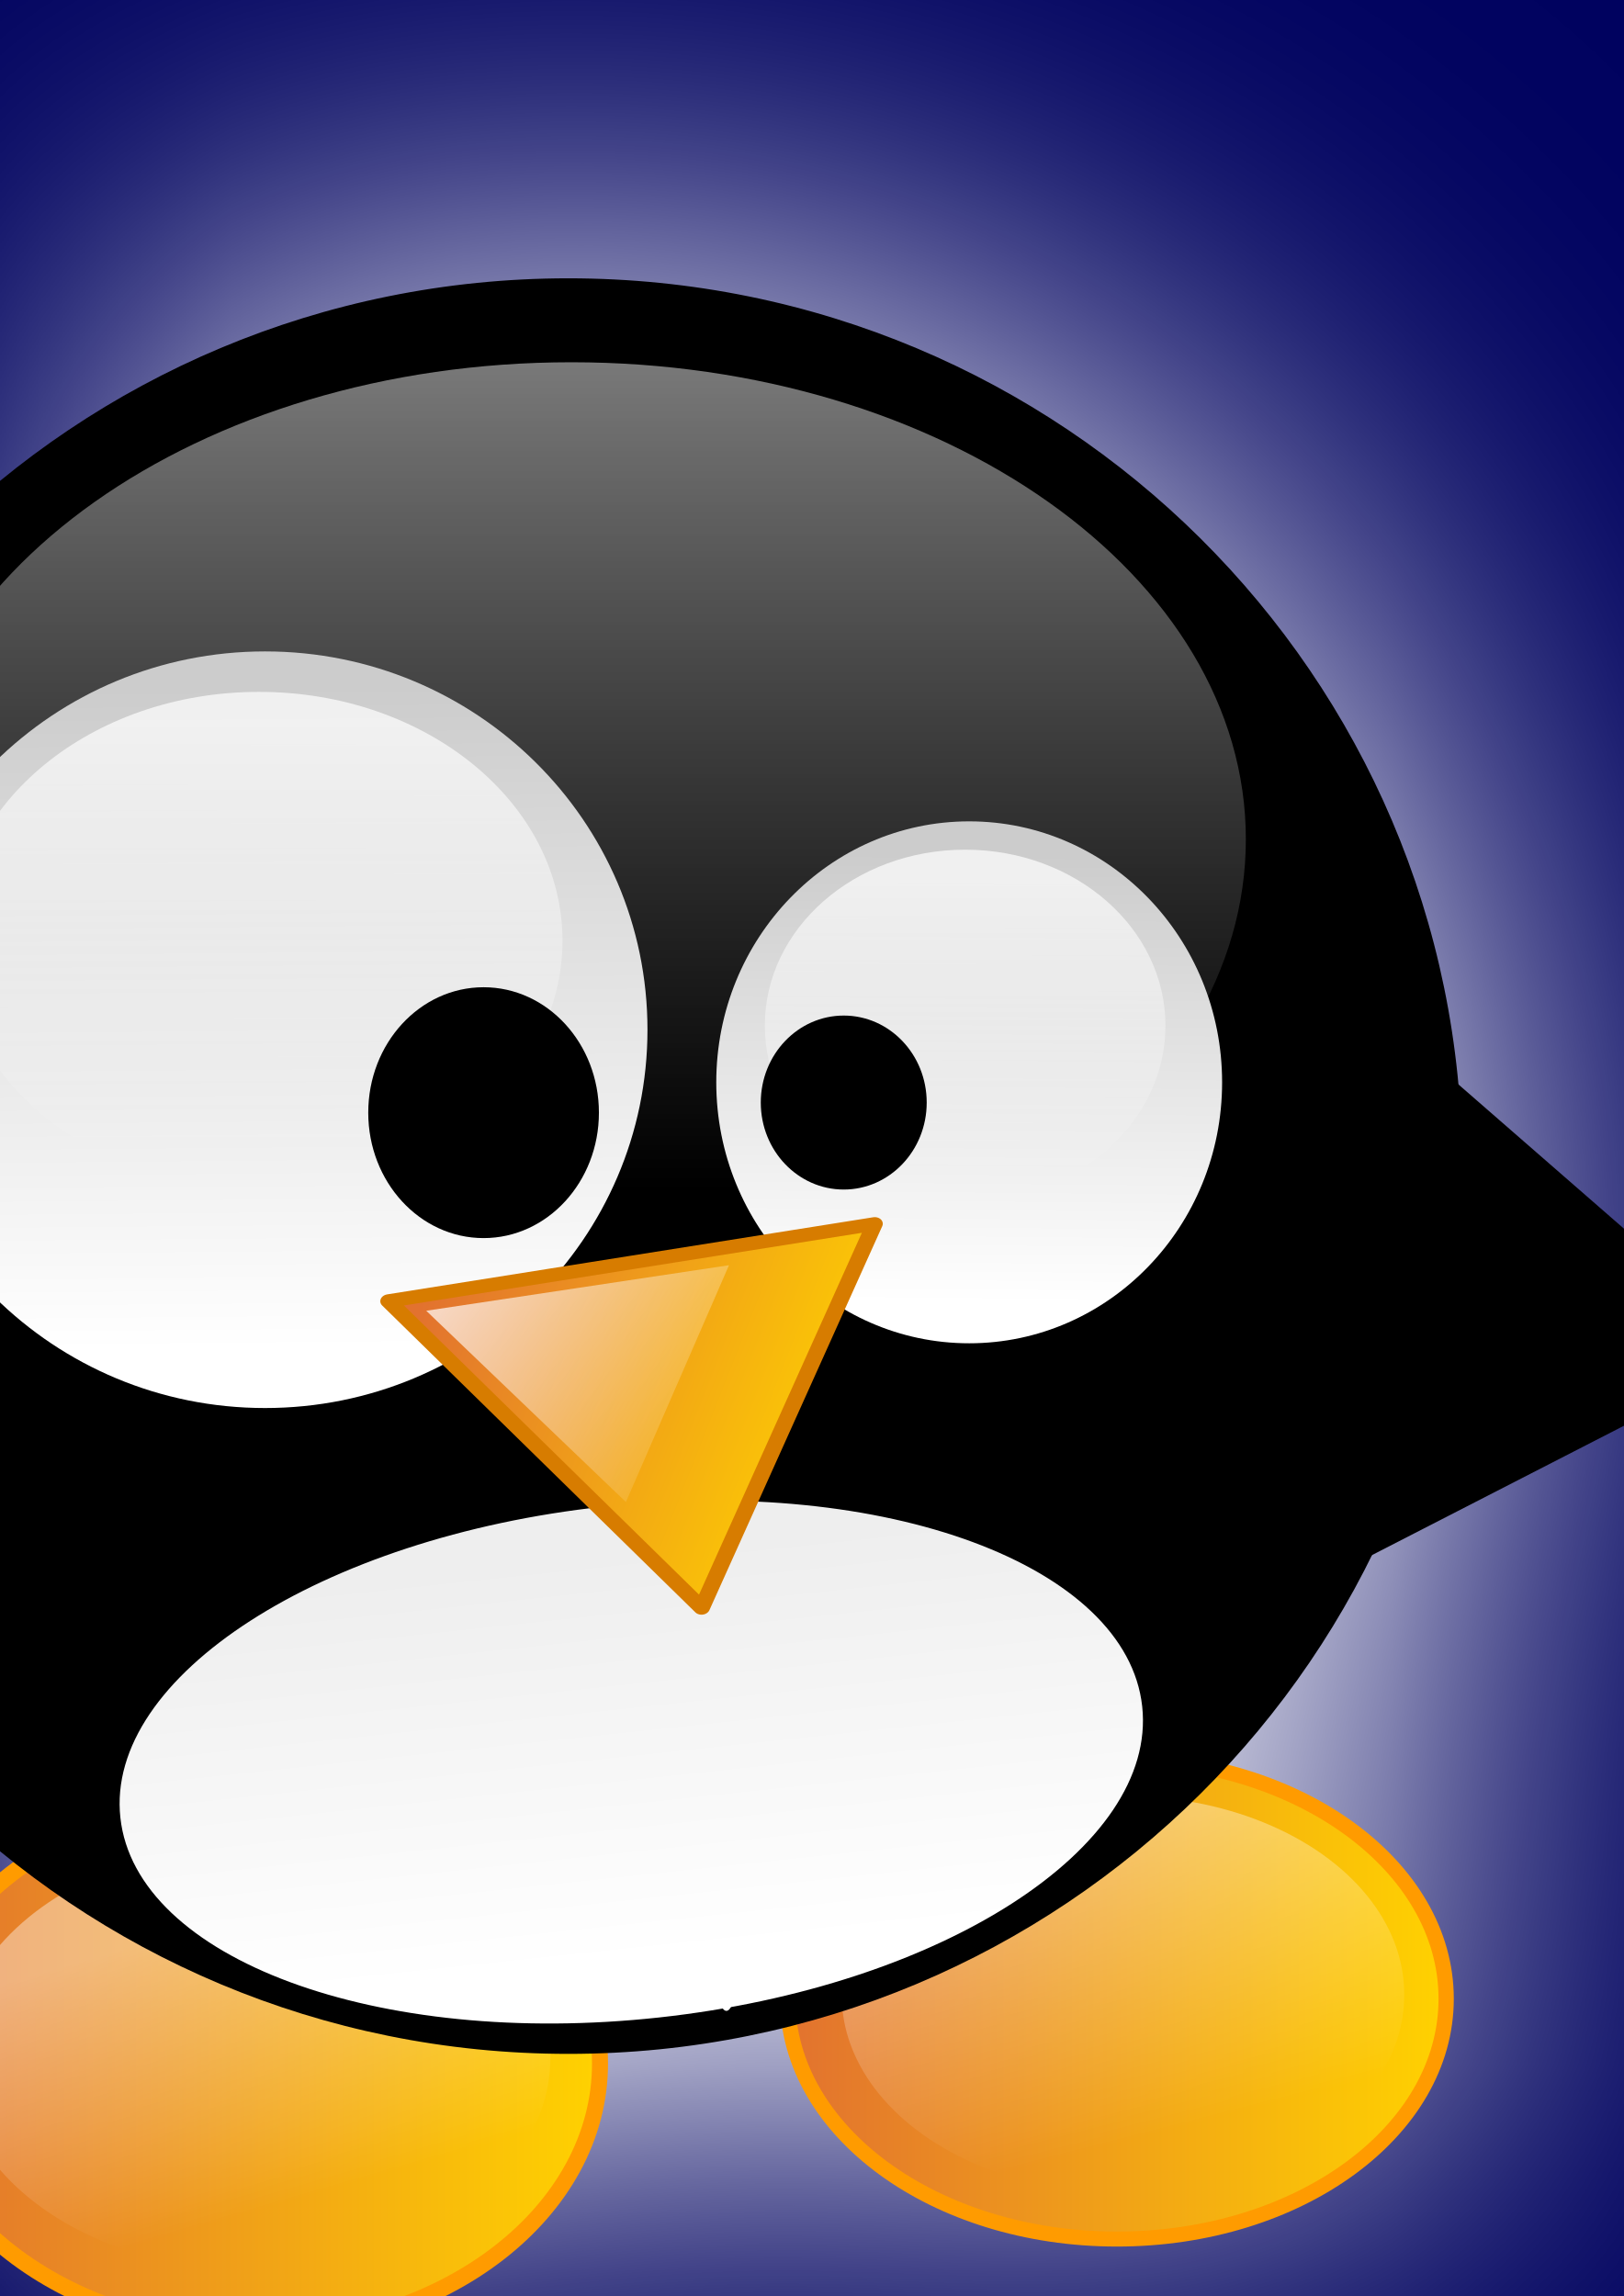
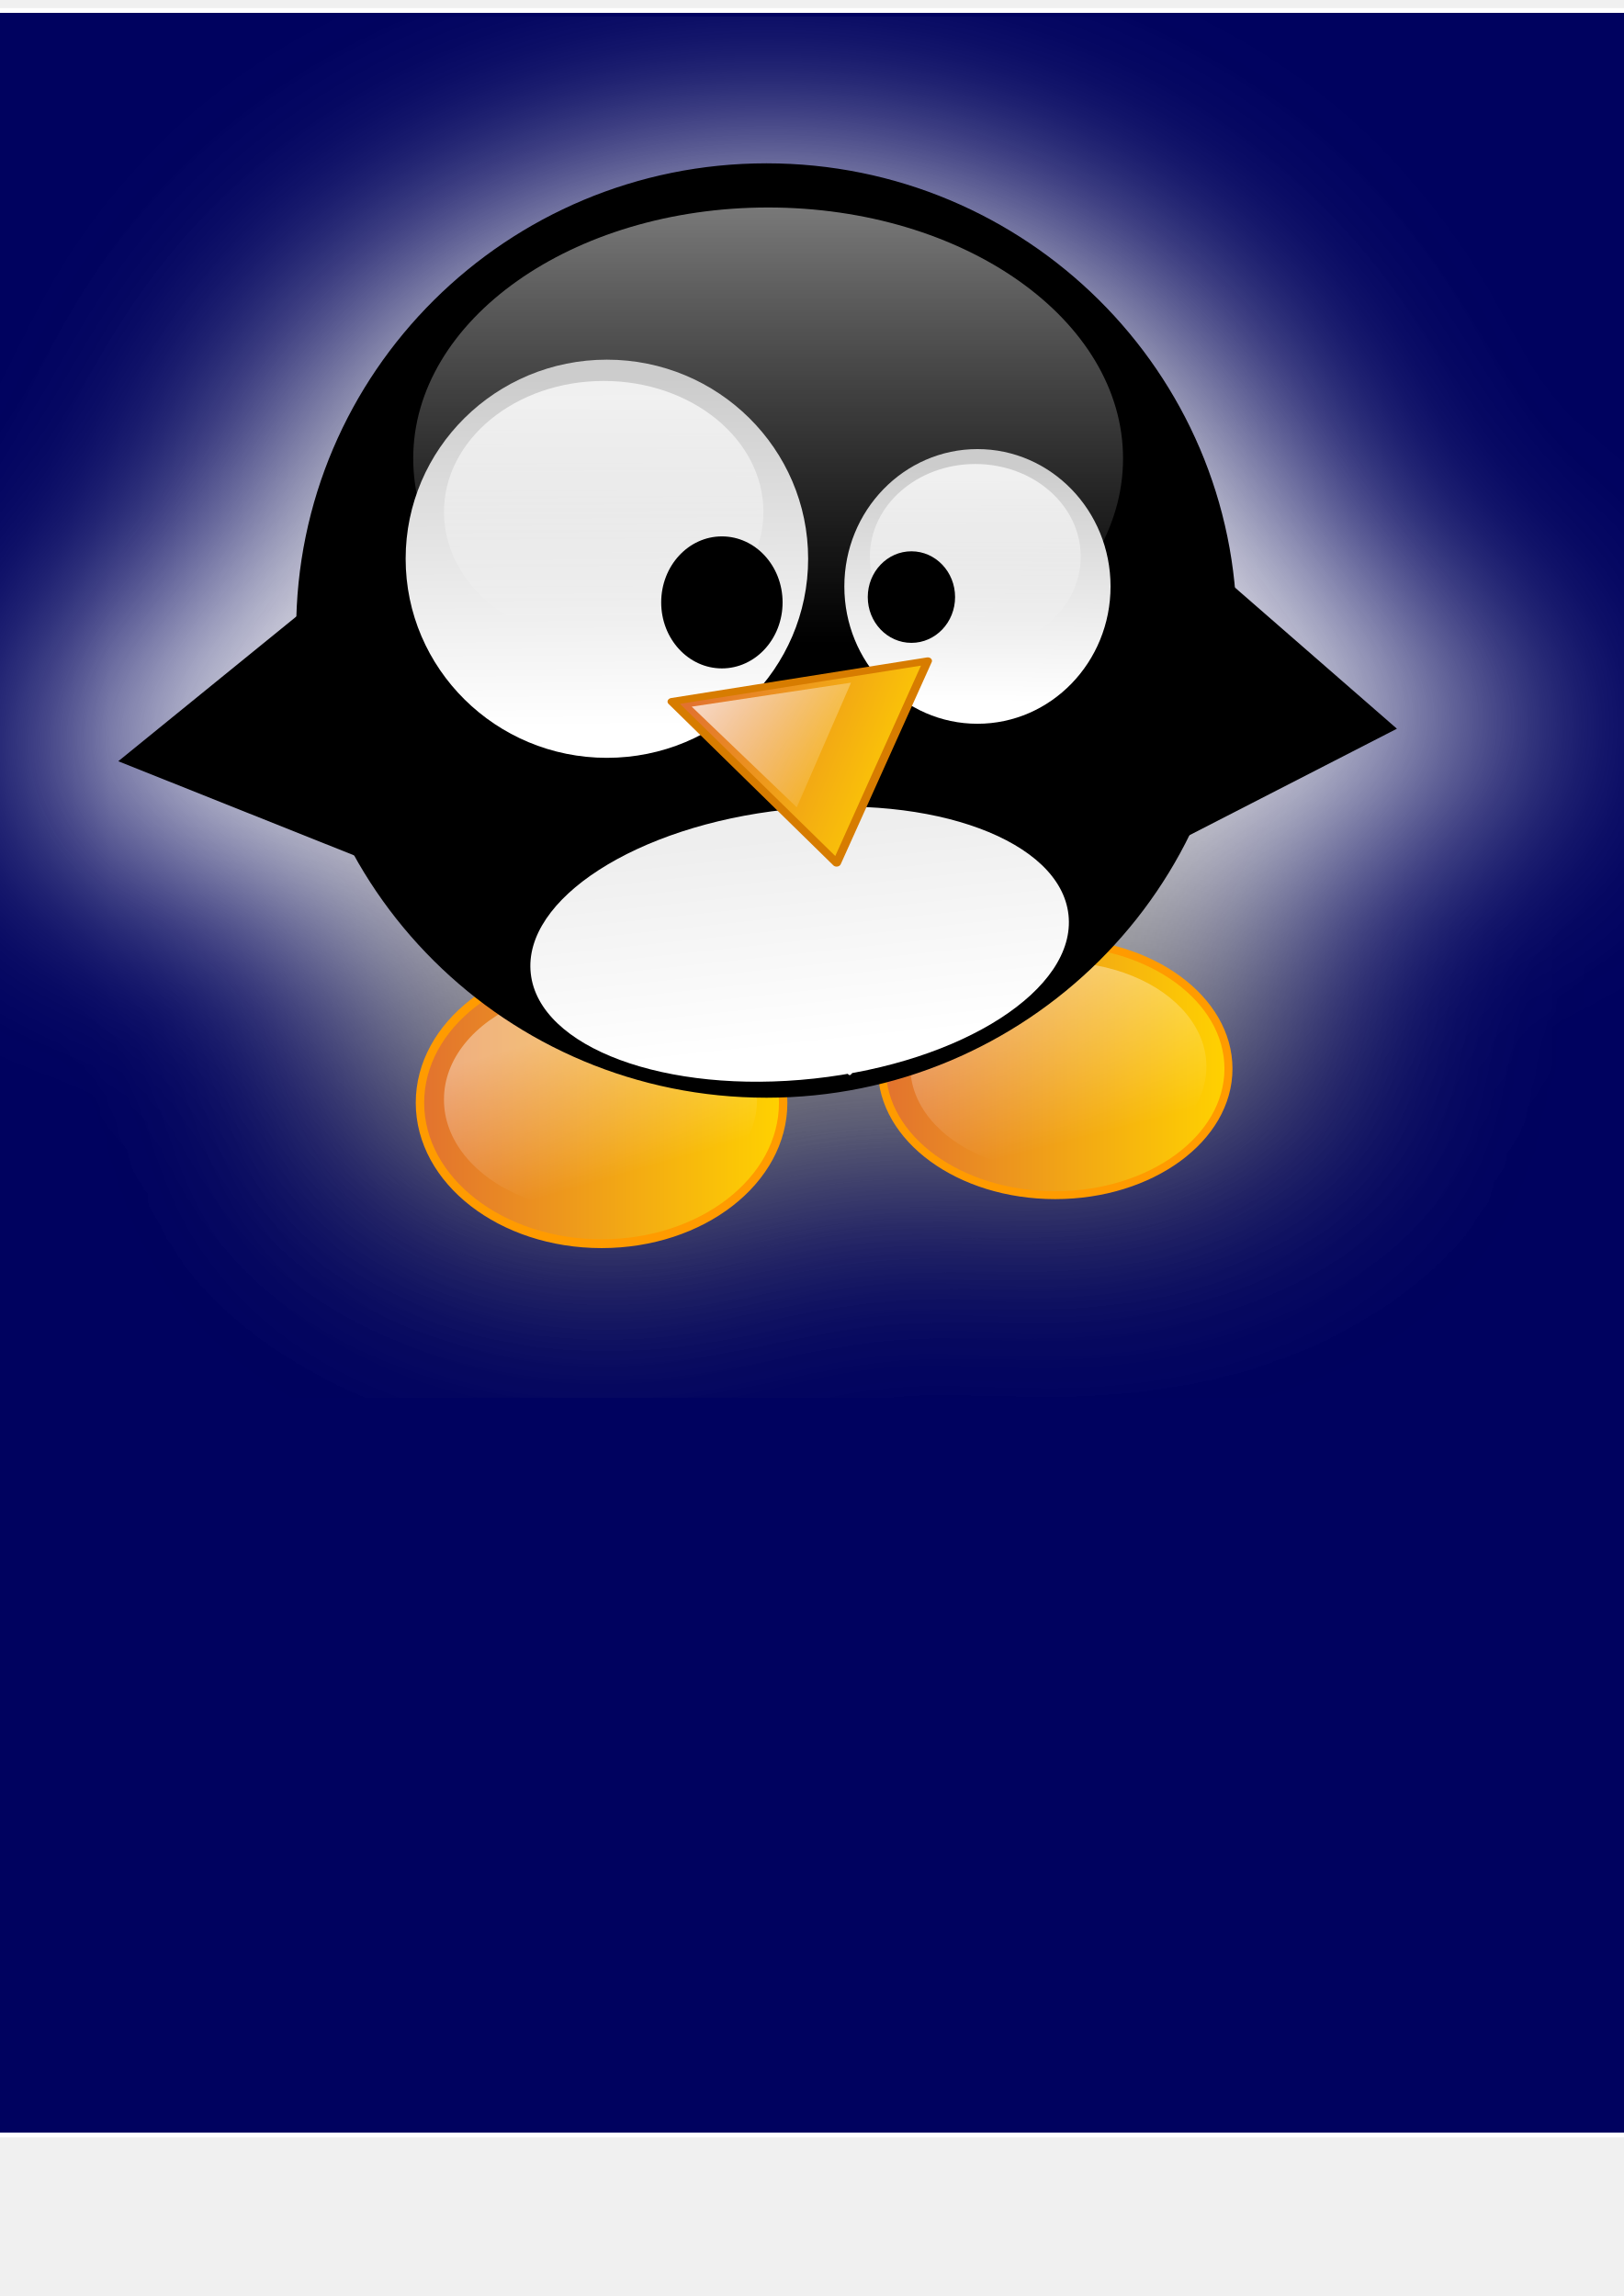
<svg xmlns="http://www.w3.org/2000/svg" xmlns:xlink="http://www.w3.org/1999/xlink" width="210mm" height="297mm" id="svg1">
  <defs id="defs3">
+     <linearGradient id="linearGradient3243">
+       <stop style="stop-color:#ffffff;stop-opacity:1;" offset="0" id="stop3245" />
+       <stop id="stop3251" offset="0.65" style="stop-color:#aeaeae;stop-opacity:1;" />
+       <stop style="stop-color:#5e5e5e;stop-opacity:1;" offset="1" id="stop3247" />
+     </linearGradient>
+     <linearGradient id="linearGradient3235">
+       <stop style="stop-color:#ffffff;stop-opacity:1;" offset="0" id="stop3237" />
+       <stop style="stop-color:#5b5b5b;stop-opacity:1;" offset="1" id="stop3239" />
+     </linearGradient>
    <linearGradient id="linearGradient13593">
      <stop style="stop-color:#ffffff;stop-opacity:1;" offset="0" id="stop13594" />
      <stop style="stop-color:#ffffff;stop-opacity:0;" offset="1" id="stop13595" />
    </linearGradient>
    <linearGradient id="linearGradient12337">
      <stop style="stop-color:#ffffff;stop-opacity:1;" offset="0" id="stop12338" />
      <stop style="stop-color:#eeeeee;stop-opacity:1;" offset="1" id="stop12339" />
    </linearGradient>
    <linearGradient id="linearGradient11709">
      <stop style="stop-color:#ffffff;stop-opacity:1;" offset="0" id="stop11710" />
      <stop style="stop-color:#ffffff;stop-opacity:0;" offset="1" id="stop11711" />
    </linearGradient>
    <linearGradient id="linearGradient11073">
      <stop style="stop-color:#e2722f;stop-opacity:1;" offset="0" id="stop11074" />
      <stop style="stop-color:#ffd200;stop-opacity:1;" offset="1" id="stop11075" />
    </linearGradient>
    <linearGradient id="linearGradient7927">
      <stop style="stop-color:#ffffff;stop-opacity:1;" offset="0" id="stop7928" />
      <stop style="stop-color:#ffffff;stop-opacity:0;" offset="1" id="stop7929" />
    </linearGradient>
    <linearGradient id="linearGradient3556">
      <stop style="stop-color:#cccccc;stop-opacity:1;" offset="0" id="stop3557" />
      <stop style="stop-color:#ffffff;stop-opacity:1;" offset="1" id="stop3558" />
    </linearGradient>
    <linearGradient id="linearGradient1683">
      <stop style="stop-color:#cccccc;stop-opacity:0;" offset="0" id="stop1684" />
      <stop style="stop-color:#ffffff;stop-opacity:1;" offset="1" id="stop1685" />
    </linearGradient>
    <linearGradient xlink:href="#linearGradient1683" id="linearGradient3559" gradientTransform="scale(1.204416,0.830278)" x1="232.314" y1="742.075" x2="232.314" y2="180.312" gradientUnits="userSpaceOnUse" />
    <linearGradient xlink:href="#linearGradient3556" id="linearGradient6678" gradientTransform="scale(1.021821,0.978645)" x1="156.002" y1="336.671" x2="159.174" y2="697.471" gradientUnits="userSpaceOnUse" />
    <linearGradient xlink:href="#linearGradient3556" id="linearGradient7303" gradientTransform="scale(1.021821,0.978645)" x1="175.336" y1="343.114" x2="172.063" y2="697.471" gradientUnits="userSpaceOnUse" />
    <linearGradient xlink:href="#linearGradient7927" id="linearGradient7930" gradientTransform="scale(1.104315,0.905539)" x1="114.369" y1="390.338" x2="114.369" y2="623.343" gradientUnits="userSpaceOnUse" />
    <linearGradient xlink:href="#linearGradient7927" id="linearGradient7932" gradientUnits="userSpaceOnUse" gradientTransform="scale(1.104315,0.905539)" x1="114.369" y1="390.338" x2="114.369" y2="623.343" />
    <linearGradient xlink:href="#linearGradient11073" id="linearGradient11072" gradientTransform="scale(1.011253,0.988872)" x1="-522.904" y1="371.349" x2="-275.588" y2="436.26" gradientUnits="userSpaceOnUse" />
    <linearGradient xlink:href="#linearGradient11709" id="linearGradient11712" gradientTransform="scale(1.021616,0.978841)" x1="154.11" y1="652.116" x2="278.153" y2="726.789" gradientUnits="userSpaceOnUse" />
    <linearGradient xlink:href="#linearGradient12337" id="linearGradient12340" gradientTransform="scale(1.457035,0.686325)" x1="204.261" y1="1515.18" x2="205.634" y2="1237.724" gradientUnits="userSpaceOnUse" />
    <linearGradient xlink:href="#linearGradient11073" id="linearGradient12967" gradientTransform="scale(1.160699,0.86155)" x1="-170.425" y1="1180.148" x2="160.2" y2="1180.148" gradientUnits="userSpaceOnUse" />
    <linearGradient xlink:href="#linearGradient11073" id="linearGradient12969" gradientUnits="userSpaceOnUse" gradientTransform="scale(1.160699,0.86155)" x1="-170.425" y1="1180.148" x2="160.2" y2="1180.148" />
    <linearGradient xlink:href="#linearGradient13593" id="linearGradient13596" gradientTransform="scale(1.126073,0.888042)" x1="10.189" y1="1080.9" x2="63.486" y2="1212.567" gradientUnits="userSpaceOnUse" />
    <linearGradient xlink:href="#linearGradient13593" id="linearGradient13598" gradientUnits="userSpaceOnUse" gradientTransform="scale(1.126073,0.888042)" x1="-0.95" y1="1050.516" x2="59.348" y2="1215.943" />
-     <filter id="filter3683" x="-0.261" width="1.523" y="-0.308" height="1.617">
-       <feGaussianBlur stdDeviation="129.442" id="feGaussianBlur3685" />
+     <linearGradient xlink:href="#linearGradient3235" id="linearGradient3241" x1="323.934" y1="64.256" x2="323.415" y2="1213.227" gradientUnits="userSpaceOnUse" />
+     <linearGradient xlink:href="#linearGradient3243" id="linearGradient3249" x1="323.934" y1="64.256" x2="323.415" y2="1213.227" gradientUnits="userSpaceOnUse" />
+     <filter id="filter3269" x="-0.194" width="1.388" y="-0.225" height="1.45">
+       <feGaussianBlur stdDeviation="107.773" id="feGaussianBlur3271" />
    </filter>
+     <linearGradient xlink:href="#linearGradient3235" id="linearGradient2474" gradientUnits="userSpaceOnUse" x1="323.934" y1="64.256" x2="323.415" y2="1213.227" />
+     <linearGradient xlink:href="#linearGradient3243" id="linearGradient2476" gradientUnits="userSpaceOnUse" x1="323.934" y1="64.256" x2="323.415" y2="1213.227" />
+     <linearGradient xlink:href="#linearGradient3235" id="linearGradient2478" gradientUnits="userSpaceOnUse" x1="323.934" y1="64.256" x2="323.415" y2="1213.227" />
+     <linearGradient xlink:href="#linearGradient3243" id="linearGradient2480" gradientUnits="userSpaceOnUse" x1="323.934" y1="64.256" x2="323.415" y2="1213.227" />
+     <linearGradient xlink:href="#linearGradient3235" id="linearGradient2482" gradientUnits="userSpaceOnUse" x1="323.934" y1="64.256" x2="323.415" y2="1213.227" />
+     <linearGradient xlink:href="#linearGradient3243" id="linearGradient2484" gradientUnits="userSpaceOnUse" x1="323.934" y1="64.256" x2="323.415" y2="1213.227" />
+     <linearGradient xlink:href="#linearGradient3235" id="linearGradient2486" gradientUnits="userSpaceOnUse" x1="323.934" y1="64.256" x2="323.415" y2="1213.227" />
+     <linearGradient xlink:href="#linearGradient3243" id="linearGradient2488" gradientUnits="userSpaceOnUse" x1="323.934" y1="64.256" x2="323.415" y2="1213.227" />
+     <linearGradient xlink:href="#linearGradient3235" id="linearGradient2490" gradientUnits="userSpaceOnUse" x1="323.934" y1="64.256" x2="323.415" y2="1213.227" />
+     <linearGradient xlink:href="#linearGradient3243" id="linearGradient2492" gradientUnits="userSpaceOnUse" x1="323.934" y1="64.256" x2="323.415" y2="1213.227" />
+     <linearGradient xlink:href="#linearGradient3235" id="linearGradient2494" gradientUnits="userSpaceOnUse" x1="323.934" y1="64.256" x2="323.415" y2="1213.227" />
+     <linearGradient xlink:href="#linearGradient3243" id="linearGradient2496" gradientUnits="userSpaceOnUse" x1="323.934" y1="64.256" x2="323.415" y2="1213.227" />
+     <linearGradient xlink:href="#linearGradient3235" id="linearGradient2498" gradientUnits="userSpaceOnUse" x1="323.934" y1="64.256" x2="323.415" y2="1213.227" />
+     <linearGradient xlink:href="#linearGradient3243" id="linearGradient2500" gradientUnits="userSpaceOnUse" x1="323.934" y1="64.256" x2="323.415" y2="1213.227" />
+     <linearGradient xlink:href="#linearGradient3235" id="linearGradient2502" gradientUnits="userSpaceOnUse" x1="323.934" y1="64.256" x2="323.415" y2="1213.227" />
+     <linearGradient xlink:href="#linearGradient3243" id="linearGradient2504" gradientUnits="userSpaceOnUse" x1="323.934" y1="64.256" x2="323.415" y2="1213.227" />
+     <linearGradient xlink:href="#linearGradient3235" id="linearGradient2506" gradientUnits="userSpaceOnUse" x1="323.934" y1="64.256" x2="323.415" y2="1213.227" />
+     <linearGradient xlink:href="#linearGradient3243" id="linearGradient2508" gradientUnits="userSpaceOnUse" x1="323.934" y1="64.256" x2="323.415" y2="1213.227" />
+     <linearGradient xlink:href="#linearGradient3235" id="linearGradient2510" gradientUnits="userSpaceOnUse" x1="323.934" y1="64.256" x2="323.415" y2="1213.227" />
+     <linearGradient xlink:href="#linearGradient3243" id="linearGradient2512" gradientUnits="userSpaceOnUse" x1="323.934" y1="64.256" x2="323.415" y2="1213.227" />
+     <linearGradient xlink:href="#linearGradient3235" id="linearGradient2514" gradientUnits="userSpaceOnUse" x1="323.934" y1="64.256" x2="323.415" y2="1213.227" />
+     <linearGradient xlink:href="#linearGradient3243" id="linearGradient2516" gradientUnits="userSpaceOnUse" x1="323.934" y1="64.256" x2="323.415" y2="1213.227" />
+     <linearGradient xlink:href="#linearGradient3235" id="linearGradient2518" gradientUnits="userSpaceOnUse" x1="323.934" y1="64.256" x2="323.415" y2="1213.227" />
+     <linearGradient xlink:href="#linearGradient3243" id="linearGradient2520" gradientUnits="userSpaceOnUse" x1="323.934" y1="64.256" x2="323.415" y2="1213.227" />
+     <linearGradient xlink:href="#linearGradient3235" id="linearGradient2522" gradientUnits="userSpaceOnUse" x1="323.934" y1="64.256" x2="323.415" y2="1213.227" />
+     <linearGradient xlink:href="#linearGradient3243" id="linearGradient2524" gradientUnits="userSpaceOnUse" x1="323.934" y1="64.256" x2="323.415" y2="1213.227" />
+     <linearGradient xlink:href="#linearGradient3235" id="linearGradient2526" gradientUnits="userSpaceOnUse" x1="323.934" y1="64.256" x2="323.415" y2="1213.227" />
+     <linearGradient xlink:href="#linearGradient3243" id="linearGradient2528" gradientUnits="userSpaceOnUse" x1="323.934" y1="64.256" x2="323.415" y2="1213.227" />
+     <linearGradient xlink:href="#linearGradient3235" id="linearGradient2530" gradientUnits="userSpaceOnUse" x1="323.934" y1="64.256" x2="323.415" y2="1213.227" />
+     <linearGradient xlink:href="#linearGradient3243" id="linearGradient2532" gradientUnits="userSpaceOnUse" x1="323.934" y1="64.256" x2="323.415" y2="1213.227" />
+     <linearGradient xlink:href="#linearGradient3235" id="linearGradient2534" gradientUnits="userSpaceOnUse" x1="323.934" y1="64.256" x2="323.415" y2="1213.227" />
+     <linearGradient xlink:href="#linearGradient3243" id="linearGradient2536" gradientUnits="userSpaceOnUse" x1="323.934" y1="64.256" x2="323.415" y2="1213.227" />
+     <linearGradient xlink:href="#linearGradient3235" id="linearGradient2538" gradientUnits="userSpaceOnUse" x1="323.934" y1="64.256" x2="323.415" y2="1213.227" />
+     <linearGradient xlink:href="#linearGradient3243" id="linearGradient2540" gradientUnits="userSpaceOnUse" x1="323.934" y1="64.256" x2="323.415" y2="1213.227" />
+     <linearGradient xlink:href="#linearGradient3235" id="linearGradient2542" gradientUnits="userSpaceOnUse" x1="323.934" y1="64.256" x2="323.415" y2="1213.227" />
+     <linearGradient xlink:href="#linearGradient3243" id="linearGradient2544" gradientUnits="userSpaceOnUse" x1="323.934" y1="64.256" x2="323.415" y2="1213.227" />
  </defs>
  <g id="layer12" />
  <g id="layer13" />
  <g id="layer1" />
  <g id="layer2" />
  <g id="layer4" />
  <g id="layer5" />
  <g id="layer7" />
  <g id="layer8" />
  <g id="layer11" />
  <g id="layer9" />
  <g id="layer10">
-     <rect style="opacity:1;fill:#00025f;fill-opacity:1;stroke:#ffffff;stroke-width:3.79;stroke-linejoin:round;stroke-miterlimit:4;stroke-dasharray:none;stroke-opacity:1" id="rect3457" width="1887.008" height="1297.318" x="-777.829" y="-39.968" />
-     <g id="g2477" transform="translate(1.411171,-3.489625)" style="fill:#ffffff;fill-opacity:1;stroke:#ffffff;stroke-opacity:1;filter:url(#filter3683)">
-       <path transform="matrix(0.879093,0,0,0.919192,129.8387,74.24936)" d="M 185.944,1016.756 A 191.878,142.425 0 1 1 -197.812,1016.756 A 191.878,142.425 0 1 1 185.944,1016.756 z" id="path2479" style="fill:#ffffff;fill-opacity:1;fill-rule:nonzero;stroke:#ffffff;stroke-width:8.902;stroke-linejoin:round;stroke-miterlimit:4;stroke-opacity:1" />
-       <path transform="matrix(0.838818,0,0,0.824864,550.9402,138.508)" d="M 185.944,1016.756 A 191.878,142.425 0 1 1 -197.812,1016.756 A 191.878,142.425 0 1 1 185.944,1016.756 z" id="path2481" style="fill:#ffffff;fill-opacity:1;fill-rule:nonzero;stroke:#ffffff;stroke-width:8.902;stroke-linejoin:round;stroke-miterlimit:4;stroke-opacity:1" />
-       <path transform="matrix(1.195122,0,0,1.082474,42.07133,-85.10013)" d="M 189.9,1007.854 A 121.655,95.939 0 1 1 -53.409,1007.854 A 121.655,95.939 0 1 1 189.9,1007.854 z" id="path2483" style="opacity:0.4;fill:#ffffff;fill-opacity:1;fill-rule:nonzero;stroke:#ffffff;stroke-width:8.902;stroke-linejoin:round;stroke-miterlimit:4;stroke-opacity:1" />
-       <path transform="matrix(1.130081,0,0,1.010309,471.8068,-43.02927)" d="M 189.9,1007.854 A 121.655,95.939 0 1 1 -53.409,1007.854 A 121.655,95.939 0 1 1 189.9,1007.854 z" id="path2485" style="opacity:0.4;fill:#ffffff;fill-opacity:1;fill-rule:nonzero;stroke:#ffffff;stroke-width:8.902;stroke-linejoin:round;stroke-miterlimit:4;stroke-opacity:1" />
-       <path transform="matrix(2.381105,0,0,2.482285,-349.4437,-959.4101)" d="M 446.266,616.173 A 182.825,174.188 0 1 1 80.616,616.173 A 182.825,174.188 0 1 1 446.266,616.173 z" id="path2487" style="fill:#ffffff;fill-opacity:1;fill-rule:evenodd;stroke:#ffffff;stroke-width:1pt;stroke-linecap:butt;stroke-linejoin:miter;stroke-opacity:1" />
-       <path transform="matrix(0.974468,0,0,1,-11.04618,-34.54959)" d="M 636.289,444.865 A 338.298,233.21 0 1 1 -40.308,444.865 A 338.298,233.21 0 1 1 636.289,444.865 z" id="path2489" style="opacity:0.56;fill:#ffffff;fill-opacity:1;stroke:#ffffff;stroke-opacity:1" />
-       <path transform="matrix(0.887324,0,0,0.916667,-20.50562,33.79296)" d="M 379.8,512.334 A 210.67,201.769 0 1 1 -41.541,512.334 A 210.67,201.769 0 1 1 379.8,512.334 z" id="path2491" style="fill:#ffffff;fill-opacity:1;stroke:#ffffff;stroke-opacity:1" />
-       <path transform="matrix(0.586854,0,0,0.632353,374.5063,205.1723)" d="M 379.8,512.334 A 210.67,201.769 0 1 1 -41.541,512.334 A 210.67,201.769 0 1 1 379.8,512.334 z" id="path2493" style="fill:#ffffff;fill-opacity:1;stroke:#ffffff;stroke-opacity:1" />
-       <path transform="translate(5.934373,0)" d="M 269.025,459.914 A 148.359,121.655 0 1 1 -27.694,459.914 A 148.359,121.655 0 1 1 269.025,459.914 z" id="path2495" style="opacity:0.7;fill:#ffffff;fill-opacity:1;stroke:#ffffff;stroke-opacity:1" />
-       <path transform="matrix(0.66,0,0,0.707317,392.1435,176.1495)" d="M 269.025,459.914 A 148.359,121.655 0 1 1 -27.694,459.914 A 148.359,121.655 0 1 1 269.025,459.914 z" id="path2497" style="opacity:0.7;fill:#ffffff;fill-opacity:1;stroke:#ffffff;stroke-opacity:1" />
-       <path transform="matrix(0.670589,0,0,0.704546,481.1264,174.6594)" d="M -280.894,524.203 A 84.07,87.037 0 1 1 -449.034,524.203 A 84.07,87.037 0 1 1 -280.894,524.203 z" id="path2499" style="fill:#ffffff;fill-opacity:1;fill-rule:nonzero;stroke:#ffffff;stroke-opacity:1" />
-       <path transform="matrix(0.482353,0,0,0.488636,588.4804,282.8945)" d="M -280.894,524.203 A 84.07,87.037 0 1 1 -449.034,524.203 A 84.07,87.037 0 1 1 -280.894,524.203 z" id="path2501" style="fill:#ffffff;fill-opacity:1;fill-rule:nonzero;stroke:#ffffff;stroke-opacity:1" />
-       <path transform="matrix(0.974049,-5.625701e-2,9.663267e-2,0.982056,255.7738,438.7747)" d="M -383.756,332.325 L -500.657,277.174 L -617.558,222.023 L -511.345,148.359 L -405.133,74.696 L -394.444,203.51 L -383.756,332.325 z" id="path2503" style="fill:#ffffff;fill-opacity:1;fill-rule:nonzero;stroke:#ffffff;stroke-opacity:1" />
-       <path transform="matrix(0.630287,-0.818635,0.675702,0.70246,880.7197,113.7379)" d="M -383.756,332.325 L -500.657,277.174 L -617.558,222.023 L -511.345,148.359 L -405.133,74.696 L -394.444,203.51 L -383.756,332.325 z" id="path2505" style="fill:#ffffff;fill-opacity:1;fill-rule:nonzero;stroke:#ffffff;stroke-opacity:1" />
-       <path transform="matrix(0.974928,-0.106195,0.112723,1.034863,-96.17817,-86.62601)" d="M 561.787,947.522 A 256.167,120.666 0 1 1 49.453,947.522 A 256.167,120.666 0 1 1 561.787,947.522 z" id="path2507" style="fill:#ffffff;fill-opacity:1;fill-rule:nonzero;stroke:#ffffff;stroke-width:8.902;stroke-linejoin:round;stroke-miterlimit:4;stroke-opacity:1" />
-       <path d="M 360.019,965.325 A 4.945,17.803 0 1 1 350.128,965.325 A 4.945,17.803 0 1 1 360.019,965.325 z" id="path2509" style="fill:#ffffff;fill-opacity:1;fill-rule:nonzero;stroke:#ffffff;stroke-width:8.902;stroke-linejoin:round;stroke-miterlimit:4;stroke-opacity:1" />
-       <path transform="matrix(0.901344,2.163545e-2,-4.949665e-2,0.744059,681.2938,425.6834)" d="M -348.15,494.531 L -438.469,396.339 L -528.788,298.148 L -398.592,269.025 L -268.396,239.902 L -308.273,367.217 L -348.15,494.531 z" id="path2511" style="fill:#ffffff;fill-opacity:1;fill-rule:nonzero;stroke:#ffffff;stroke-width:8.902;stroke-linejoin:round;stroke-miterlimit:4;stroke-opacity:1" />
-       <path transform="matrix(1.136741,0,0,0.928107,29.38075,56.89404)" d="M 243.309,729.928 L 200.375,679.547 L 157.441,629.167 L 222.539,617.175 L 287.637,605.183 L 265.473,667.555 L 243.309,729.928 z" id="path2513" style="opacity:0.7;fill:#ffffff;fill-opacity:1;fill-rule:nonzero;stroke:#ffffff;stroke-width:8.902;stroke-linejoin:round;stroke-miterlimit:4;stroke-opacity:1" />
-     </g>
-     <g id="g2457">
-       <path transform="matrix(0.879093,0,0,0.919192,129.8387,74.24936)" d="M 185.944 1016.756 A 191.878 142.425 0 1 1  -197.812,1016.756 A 191.878 142.425 0 1 1  185.944 1016.756 z" id="path12342" style="fill:url(#linearGradient12967);fill-opacity:1;fill-rule:nonzero;stroke:#ff9b00;stroke-width:8.902;stroke-linejoin:round;stroke-miterlimit:4;stroke-opacity:1" />
-       <path transform="matrix(0.838818,0,0,0.824864,550.9402,138.508)" d="M 185.944 1016.756 A 191.878 142.425 0 1 1  -197.812,1016.756 A 191.878 142.425 0 1 1  185.944 1016.756 z" id="path12968" style="fill:url(#linearGradient12969);fill-opacity:1;fill-rule:nonzero;stroke:#ff9b00;stroke-width:8.902;stroke-linejoin:round;stroke-miterlimit:4;stroke-opacity:1" />
-       <path transform="matrix(1.195122,0,0,1.082474,42.07133,-85.10013)" d="M 189.9 1007.854 A 121.655 95.939 0 1 1  -53.409,1007.854 A 121.655 95.939 0 1 1  189.9 1007.854 z" id="path12971" style="opacity:0.4;fill:url(#linearGradient13596);fill-opacity:1;fill-rule:nonzero;stroke:none;stroke-width:8.902;stroke-linejoin:round;stroke-miterlimit:4;stroke-opacity:1" />
-       <path transform="matrix(1.130081,0,0,1.010309,471.8068,-43.02927)" d="M 189.9 1007.854 A 121.655 95.939 0 1 1  -53.409,1007.854 A 121.655 95.939 0 1 1  189.9 1007.854 z" id="path13597" style="opacity:0.4;fill:url(#linearGradient13598);fill-opacity:1;fill-rule:nonzero;stroke:none;stroke-width:8.902;stroke-linejoin:round;stroke-miterlimit:4;stroke-opacity:1" />
-       <path transform="matrix(2.381105,0,0,2.482285,-349.4437,-959.4101)" d="M 446.266 616.173 A 182.825 174.188 0 1 1  80.616,616.173 A 182.825 174.188 0 1 1  446.266 616.173 z" id="path1061" style="fill:#000000;fill-opacity:1;fill-rule:evenodd;stroke:#000000;stroke-width:1pt;stroke-linecap:butt;stroke-linejoin:miter;stroke-opacity:1" />
-       <path transform="matrix(0.974468,0,0,1,-11.04618,-34.54959)" d="M 636.289 444.865 A 338.298 233.21 0 1 1  -40.308,444.865 A 338.298 233.21 0 1 1  636.289 444.865 z" id="path2934" style="fill:url(#linearGradient3559);fill-opacity:1;opacity:0.56" />
-       <path transform="matrix(0.887324,0,0,0.916667,-20.50562,33.79296)" d="M 379.8 512.334 A 210.67 201.769 0 1 1  -41.541,512.334 A 210.67 201.769 0 1 1  379.8 512.334 z" id="path5431" style="fill:url(#linearGradient6678);fill-opacity:1" />
-       <path transform="matrix(0.586854,0,0,0.632353,374.5063,205.1723)" d="M 379.8 512.334 A 210.67 201.769 0 1 1  -41.541,512.334 A 210.67 201.769 0 1 1  379.8 512.334 z" id="path6053" style="fill:url(#linearGradient7303);fill-opacity:1" />
-       <path transform="translate(5.934373,0)" d="M 269.025 459.914 A 148.359 121.655 0 1 1  -27.694,459.914 A 148.359 121.655 0 1 1  269.025 459.914 z" id="path7305" style="fill:url(#linearGradient7930);fill-opacity:1;opacity:0.7" />
-       <path transform="matrix(0.66,0,0,0.707317,392.1435,176.1495)" d="M 269.025 459.914 A 148.359 121.655 0 1 1  -27.694,459.914 A 148.359 121.655 0 1 1  269.025 459.914 z" id="path7931" style="opacity:0.7;fill:url(#linearGradient7932);fill-opacity:1" />
-       <path transform="matrix(0.670589,0,0,0.704546,481.1264,174.6594)" d="M -280.894 524.203 A 84.07 87.037 0 1 1  -449.034,524.203 A 84.07 87.037 0 1 1  -280.894 524.203 z" id="path9817" style="fill:#000000;fill-opacity:1;fill-rule:nonzero" />
-       <path transform="matrix(0.482353,0,0,0.488636,588.4804,282.8945)" d="M -280.894 524.203 A 84.07 87.037 0 1 1  -449.034,524.203 A 84.07 87.037 0 1 1  -280.894 524.203 z" id="path10440" style="fill:#000000;fill-opacity:1;fill-rule:nonzero" />
-       <path transform="matrix(0.974049,-5.625701e-2,9.663267e-2,0.982056,255.7738,438.7747)" d="M -383.756,332.325 L -500.657,277.174 L -617.558,222.023 L -511.345,148.359 L -405.133,74.696 L -394.444,203.51 L -383.756,332.325 z " id="path10441" style="fill:#000000;fill-opacity:1;fill-rule:nonzero" />
-       <path transform="matrix(0.630287,-0.818635,0.675702,0.70246,880.7197,113.7379)" d="M -383.756,332.325 L -500.657,277.174 L -617.558,222.023 L -511.345,148.359 L -405.133,74.696 L -394.444,203.51 L -383.756,332.325 z " id="path10445" style="fill:#000000;fill-opacity:1;fill-rule:nonzero" />
-       <path transform="matrix(0.974928,-0.106195,0.112723,1.034863,-96.17817,-86.62601)" d="M 561.787 947.522 A 256.167 120.666 0 1 1  49.453,947.522 A 256.167 120.666 0 1 1  561.787 947.522 z" id="path11714" style="fill:url(#linearGradient12340);fill-opacity:1;fill-rule:nonzero;stroke:none;stroke-width:8.902;stroke-linejoin:round;stroke-miterlimit:4;stroke-opacity:1" />
-       <path d="M 360.019 965.325 A 4.945 17.803 0 1 1  350.128,965.325 A 4.945 17.803 0 1 1  360.019 965.325 z" id="path11715" style="fill:#ffffff;fill-opacity:1;fill-rule:nonzero;stroke:none;stroke-width:8.902;stroke-linejoin:round;stroke-miterlimit:4;stroke-opacity:1" />
-       <path transform="matrix(0.901344,2.163545e-2,-4.949665e-2,0.744059,681.2938,425.6834)" d="M -348.15,494.531 L -438.469,396.339 L -528.788,298.148 L -398.592,269.025 L -268.396,239.902 L -308.273,367.217 L -348.15,494.531 z " id="path10447" style="fill:url(#linearGradient11072);fill-opacity:1;fill-rule:nonzero;stroke:#d77c00;stroke-width:8.902;stroke-linejoin:round;stroke-miterlimit:4;stroke-opacity:1" />
-       <path transform="matrix(1.136741,0,0,0.928107,29.38075,56.89404)" d="M 243.309,729.928 L 200.375,679.547 L 157.441,629.167 L 222.539,617.175 L 287.637,605.183 L 265.473,667.555 L 243.309,729.928 z " id="path11087" style="opacity:0.7;fill:url(#linearGradient11712);fill-opacity:1;fill-rule:nonzero;stroke:none;stroke-width:8.902;stroke-linejoin:round;stroke-miterlimit:4;stroke-opacity:1" />
+     <rect style="opacity:1;fill:#00025f;fill-opacity:1;stroke:#ffffff;stroke-width:2.298;stroke-linejoin:round;stroke-miterlimit:4;stroke-dasharray:none;stroke-opacity:1" id="rect3457" width="866.83" height="1038.672" x="-57.825" y="5.135" />
+     <g id="tux1">
+       <g style="fill:url(#linearGradient3241);fill-opacity:1;stroke:url(#linearGradient3249);stroke-width:146.937;stroke-miterlimit:4;stroke-dasharray:none;stroke-opacity:1;filter:url(#filter3269)" transform="matrix(0.529986,0,0,0.4643476,228.2138,49.1105)" id="g2477">
+         <path style="fill:url(#linearGradient2474);fill-opacity:1;fill-rule:nonzero;stroke:url(#linearGradient2476);stroke-width:163.459;stroke-linejoin:round;stroke-miterlimit:4;stroke-dasharray:none;stroke-opacity:1" id="path2479" d="M 185.944,1016.756 A 191.878,142.425 0 1 1 -197.812,1016.756 A 191.878,142.425 0 1 1 185.944,1016.756 z" transform="matrix(0.879093,0,0,0.919192,129.8387,74.24936)" />
+         <path style="fill:url(#linearGradient2478);fill-opacity:1;fill-rule:nonzero;stroke:url(#linearGradient2480);stroke-width:176.647;stroke-linejoin:round;stroke-miterlimit:4;stroke-dasharray:none;stroke-opacity:1" id="path2481" d="M 185.944,1016.756 A 191.878,142.425 0 1 1 -197.812,1016.756 A 191.878,142.425 0 1 1 185.944,1016.756 z" transform="matrix(0.838818,0,0,0.824864,550.9402,138.508)" />
+         <path style="opacity:0.4;fill:url(#linearGradient2482);fill-opacity:1;fill-rule:nonzero;stroke:url(#linearGradient2484);stroke-width:129.186;stroke-linejoin:round;stroke-miterlimit:4;stroke-dasharray:none;stroke-opacity:1" id="path2483" d="M 189.9,1007.854 A 121.655,95.939 0 1 1 -53.409,1007.854 A 121.655,95.939 0 1 1 189.9,1007.854 z" transform="matrix(1.195122,0,0,1.082474,42.07133,-85.10013)" />
+         <path style="opacity:0.4;fill:url(#linearGradient2486);fill-opacity:1;fill-rule:nonzero;stroke:url(#linearGradient2488);stroke-width:137.515;stroke-linejoin:round;stroke-miterlimit:4;stroke-dasharray:none;stroke-opacity:1" id="path2485" d="M 189.9,1007.854 A 121.655,95.939 0 1 1 -53.409,1007.854 A 121.655,95.939 0 1 1 189.9,1007.854 z" transform="matrix(1.130081,0,0,1.010309,471.8068,-43.02927)" />
+         <path style="fill:url(#linearGradient2490);fill-opacity:1;fill-rule:evenodd;stroke:url(#linearGradient2492);stroke-width:60.439;stroke-linecap:butt;stroke-linejoin:miter;stroke-miterlimit:4;stroke-dasharray:none;stroke-opacity:1" id="path2487" d="M 446.266,616.173 A 182.825,174.188 0 1 1 80.616,616.173 A 182.825,174.188 0 1 1 446.266,616.173 z" transform="matrix(2.381105,0,0,2.482285,-349.4437,-959.4101)" />
+         <path style="opacity:0.56;fill:url(#linearGradient2494);fill-opacity:1;stroke:url(#linearGradient2496);stroke-width:148.849;stroke-miterlimit:4;stroke-dasharray:none;stroke-opacity:1" id="path2489" d="M 636.289,444.865 A 338.298,233.21 0 1 1 -40.308,444.865 A 338.298,233.21 0 1 1 636.289,444.865 z" transform="matrix(0.974468,0,0,1,-11.04618,-34.54959)" />
+         <path style="fill:url(#linearGradient2498);fill-opacity:1;stroke:url(#linearGradient2500);stroke-width:162.923;stroke-miterlimit:4;stroke-dasharray:none;stroke-opacity:1" id="path2491" d="M 379.8,512.334 A 210.67,201.769 0 1 1 -41.541,512.334 A 210.67,201.769 0 1 1 379.8,512.334 z" transform="matrix(0.887324,0,0,0.916667,-20.50562,33.79296)" />
+         <path style="fill:url(#linearGradient2502);fill-opacity:1;stroke:url(#linearGradient2504);stroke-width:241.205;stroke-miterlimit:4;stroke-dasharray:none;stroke-opacity:1" id="path2493" d="M 379.8,512.334 A 210.67,201.769 0 1 1 -41.541,512.334 A 210.67,201.769 0 1 1 379.8,512.334 z" transform="matrix(0.586854,0,0,0.632353,374.5063,205.1723)" />
+         <path style="opacity:0.7;fill:url(#linearGradient2506);fill-opacity:1;stroke:url(#linearGradient2508);stroke-width:146.937;stroke-miterlimit:4;stroke-dasharray:none;stroke-opacity:1" id="path2495" d="M 269.025,459.914 A 148.359,121.655 0 1 1 -27.694,459.914 A 148.359,121.655 0 1 1 269.025,459.914 z" transform="translate(5.934373,0)" />
+         <path style="opacity:0.7;fill:url(#linearGradient2510);fill-opacity:1;stroke:url(#linearGradient2512);stroke-width:215.056;stroke-miterlimit:4;stroke-dasharray:none;stroke-opacity:1" id="path2497" d="M 269.025,459.914 A 148.359,121.655 0 1 1 -27.694,459.914 A 148.359,121.655 0 1 1 269.025,459.914 z" transform="matrix(0.66,0,0,0.707317,392.1435,176.1495)" />
+         <path style="fill:url(#linearGradient2514);fill-opacity:1;fill-rule:nonzero;stroke:url(#linearGradient2516);stroke-width:213.77;stroke-miterlimit:4;stroke-dasharray:none;stroke-opacity:1" id="path2499" d="M -280.894,524.203 A 84.07,87.037 0 1 1 -449.034,524.203 A 84.07,87.037 0 1 1 -280.894,524.203 z" transform="matrix(0.670589,0,0,0.704546,481.1264,174.6594)" />
+         <path style="fill:url(#linearGradient2518);fill-opacity:1;fill-rule:nonzero;stroke:url(#linearGradient2520);stroke-width:302.66;stroke-miterlimit:4;stroke-dasharray:none;stroke-opacity:1" id="path2501" d="M -280.894,524.203 A 84.07,87.037 0 1 1 -449.034,524.203 A 84.07,87.037 0 1 1 -280.894,524.203 z" transform="matrix(0.482353,0,0,0.488636,588.4804,282.8945)" />
+         <path style="fill:url(#linearGradient2522);fill-opacity:1;fill-rule:nonzero;stroke:url(#linearGradient2524);stroke-width:149.81;stroke-miterlimit:4;stroke-dasharray:none;stroke-opacity:1" id="path2503" d="M -383.756,332.325 L -500.657,277.174 L -617.558,222.023 L -511.345,148.359 L -405.133,74.696 L -394.444,203.51 L -383.756,332.325 z" transform="matrix(0.974049,-5.625701e-2,9.663267e-2,0.982056,255.7738,438.7747)" />
+         <path style="fill:url(#linearGradient2526);fill-opacity:1;fill-rule:nonzero;stroke:url(#linearGradient2528);stroke-width:147.239;stroke-miterlimit:4;stroke-dasharray:none;stroke-opacity:1" id="path2505" d="M -383.756,332.325 L -500.657,277.174 L -617.558,222.023 L -511.345,148.359 L -405.133,74.696 L -394.444,203.51 L -383.756,332.325 z" transform="matrix(0.630287,-0.818635,0.675702,0.70246,880.7197,113.7379)" />
+         <path style="fill:url(#linearGradient2530);fill-opacity:1;fill-rule:nonzero;stroke:url(#linearGradient2532);stroke-width:145.426;stroke-linejoin:round;stroke-miterlimit:4;stroke-dasharray:none;stroke-opacity:1" id="path2507" d="M 561.787,947.522 A 256.167,120.666 0 1 1 49.453,947.522 A 256.167,120.666 0 1 1 561.787,947.522 z" transform="matrix(0.974928,-0.106195,0.112723,1.034863,-96.17817,-86.62601)" />
+         <path style="fill:url(#linearGradient2534);fill-opacity:1;fill-rule:nonzero;stroke:url(#linearGradient2536);stroke-width:146.937;stroke-linejoin:round;stroke-miterlimit:4;stroke-dasharray:none;stroke-opacity:1" id="path2509" d="M 360.019,965.325 A 4.945,17.803 0 1 1 350.128,965.325 A 4.945,17.803 0 1 1 360.019,965.325 z" />
+         <path style="fill:url(#linearGradient2538);fill-opacity:1;fill-rule:nonzero;stroke:url(#linearGradient2540);stroke-width:179.281;stroke-linejoin:round;stroke-miterlimit:4;stroke-dasharray:none;stroke-opacity:1" id="path2511" d="M -348.15,494.531 L -438.469,396.339 L -528.788,298.148 L -398.592,269.025 L -268.396,239.902 L -308.273,367.217 L -348.15,494.531 z" transform="matrix(0.901344,2.163545e-2,-4.949665e-2,0.744059,681.2938,425.6834)" />
+         <path style="opacity:0.7;fill:url(#linearGradient2542);fill-opacity:1;fill-rule:nonzero;stroke:url(#linearGradient2544);stroke-width:143.054;stroke-linejoin:round;stroke-miterlimit:4;stroke-dasharray:none;stroke-opacity:1" id="path2513" d="M 243.309,729.928 L 200.375,679.547 L 157.441,629.167 L 222.539,617.175 L 287.637,605.183 L 265.473,667.555 L 243.309,729.928 z" transform="matrix(1.136741,0,0,0.928107,29.38075,56.89404)" />
+       </g>
+       <g transform="matrix(0.5262534,0,0,0.5262534,228.4773,8.240101)" id="g2457">
+         <path style="fill:url(#linearGradient12967);fill-opacity:1;fill-rule:nonzero;stroke:#ff9b00;stroke-width:8.902;stroke-linejoin:round;stroke-miterlimit:4;stroke-opacity:1" id="path12342" d="M 185.944,1016.756 A 191.878,142.425 0 1 1 -197.812,1016.756 A 191.878,142.425 0 1 1 185.944,1016.756 z" transform="matrix(0.879093,0,0,0.919192,129.8387,74.24936)" />
+         <path style="fill:url(#linearGradient12969);fill-opacity:1;fill-rule:nonzero;stroke:#ff9b00;stroke-width:8.902;stroke-linejoin:round;stroke-miterlimit:4;stroke-opacity:1" id="path12968" d="M 185.944,1016.756 A 191.878,142.425 0 1 1 -197.812,1016.756 A 191.878,142.425 0 1 1 185.944,1016.756 z" transform="matrix(0.838818,0,0,0.824864,550.9402,138.508)" />
+         <path style="opacity:0.4;fill:url(#linearGradient13596);fill-opacity:1;fill-rule:nonzero;stroke:none;stroke-width:8.902;stroke-linejoin:round;stroke-miterlimit:4;stroke-opacity:1" id="path12971" d="M 189.9,1007.854 A 121.655,95.939 0 1 1 -53.409,1007.854 A 121.655,95.939 0 1 1 189.9,1007.854 z" transform="matrix(1.195122,0,0,1.082474,42.07133,-85.10013)" />
+         <path style="opacity:0.4;fill:url(#linearGradient13598);fill-opacity:1;fill-rule:nonzero;stroke:none;stroke-width:8.902;stroke-linejoin:round;stroke-miterlimit:4;stroke-opacity:1" id="path13597" d="M 189.9,1007.854 A 121.655,95.939 0 1 1 -53.409,1007.854 A 121.655,95.939 0 1 1 189.9,1007.854 z" transform="matrix(1.130081,0,0,1.010309,471.8068,-43.02927)" />
+         <path style="fill:#000000;fill-opacity:1;fill-rule:evenodd;stroke:#000000;stroke-width:1pt;stroke-linecap:butt;stroke-linejoin:miter;stroke-opacity:1" id="path1061" d="M 446.266,616.173 A 182.825,174.188 0 1 1 80.616,616.173 A 182.825,174.188 0 1 1 446.266,616.173 z" transform="matrix(2.381105,0,0,2.482285,-349.4437,-959.4101)" />
+         <path style="opacity:0.56;fill:url(#linearGradient3559);fill-opacity:1" id="path2934" d="M 636.289,444.865 A 338.298,233.21 0 1 1 -40.308,444.865 A 338.298,233.21 0 1 1 636.289,444.865 z" transform="matrix(0.974468,0,0,1,-11.04618,-34.54959)" />
+         <path style="fill:url(#linearGradient6678);fill-opacity:1" id="path5431" d="M 379.8,512.334 A 210.67,201.769 0 1 1 -41.541,512.334 A 210.67,201.769 0 1 1 379.8,512.334 z" transform="matrix(0.887324,0,0,0.916667,-20.50562,33.79296)" />
+         <path style="fill:url(#linearGradient7303);fill-opacity:1" id="path6053" d="M 379.8,512.334 A 210.67,201.769 0 1 1 -41.541,512.334 A 210.67,201.769 0 1 1 379.8,512.334 z" transform="matrix(0.586854,0,0,0.632353,374.5063,205.1723)" />
+         <path style="opacity:0.7;fill:url(#linearGradient7930);fill-opacity:1" id="path7305" d="M 269.025,459.914 A 148.359,121.655 0 1 1 -27.694,459.914 A 148.359,121.655 0 1 1 269.025,459.914 z" transform="translate(5.934373,0)" />
+         <path style="opacity:0.7;fill:url(#linearGradient7932);fill-opacity:1" id="path7931" d="M 269.025,459.914 A 148.359,121.655 0 1 1 -27.694,459.914 A 148.359,121.655 0 1 1 269.025,459.914 z" transform="matrix(0.66,0,0,0.707317,392.1435,176.1495)" />
+         <path style="fill:#000000;fill-opacity:1;fill-rule:nonzero" id="path9817" d="M -280.894,524.203 A 84.07,87.037 0 1 1 -449.034,524.203 A 84.07,87.037 0 1 1 -280.894,524.203 z" transform="matrix(0.670589,0,0,0.704546,481.1264,174.6594)" />
+         <path style="fill:#000000;fill-opacity:1;fill-rule:nonzero" id="path10440" d="M -280.894,524.203 A 84.07,87.037 0 1 1 -449.034,524.203 A 84.07,87.037 0 1 1 -280.894,524.203 z" transform="matrix(0.482353,0,0,0.488636,588.4804,282.8945)" />
+         <path style="fill:#000000;fill-opacity:1;fill-rule:nonzero" id="path10441" d="M -383.756,332.325 L -500.657,277.174 L -617.558,222.023 L -511.345,148.359 L -405.133,74.696 L -394.444,203.51 L -383.756,332.325 z" transform="matrix(0.974049,-5.625701e-2,9.663267e-2,0.982056,255.7738,438.7747)" />
+         <path style="fill:#000000;fill-opacity:1;fill-rule:nonzero" id="path10445" d="M -383.756,332.325 L -500.657,277.174 L -617.558,222.023 L -511.345,148.359 L -405.133,74.696 L -394.444,203.51 L -383.756,332.325 z" transform="matrix(0.630287,-0.818635,0.675702,0.70246,880.7197,113.7379)" />
+         <path style="fill:url(#linearGradient12340);fill-opacity:1;fill-rule:nonzero;stroke:none;stroke-width:8.902;stroke-linejoin:round;stroke-miterlimit:4;stroke-opacity:1" id="path11714" d="M 561.787,947.522 A 256.167,120.666 0 1 1 49.453,947.522 A 256.167,120.666 0 1 1 561.787,947.522 z" transform="matrix(0.974928,-0.106195,0.112723,1.034863,-96.17817,-86.62601)" />
+         <path style="fill:#ffffff;fill-opacity:1;fill-rule:nonzero;stroke:none;stroke-width:8.902;stroke-linejoin:round;stroke-miterlimit:4;stroke-opacity:1" id="path11715" d="M 360.019,965.325 A 4.945,17.803 0 1 1 350.128,965.325 A 4.945,17.803 0 1 1 360.019,965.325 z" />
+         <path style="fill:url(#linearGradient11072);fill-opacity:1;fill-rule:nonzero;stroke:#d77c00;stroke-width:8.902;stroke-linejoin:round;stroke-miterlimit:4;stroke-opacity:1" id="path10447" d="M -348.15,494.531 L -438.469,396.339 L -528.788,298.148 L -398.592,269.025 L -268.396,239.902 L -308.273,367.217 L -348.15,494.531 z" transform="matrix(0.901344,2.163545e-2,-4.949665e-2,0.744059,681.2938,425.6834)" />
+         <path style="opacity:0.7;fill:url(#linearGradient11712);fill-opacity:1;fill-rule:nonzero;stroke:none;stroke-width:8.902;stroke-linejoin:round;stroke-miterlimit:4;stroke-opacity:1" id="path11087" d="M 243.309,729.928 L 200.375,679.547 L 157.441,629.167 L 222.539,617.175 L 287.637,605.183 L 265.473,667.555 L 243.309,729.928 z" transform="matrix(1.136741,0,0,0.928107,29.38075,56.89404)" />
+       </g>
+       <rect y="75.96" x="-6.33" height="539.633" width="746.94" id="rect3233" style="opacity:1;fill:#585858;fill-opacity:0;stroke:none;stroke-width:1;stroke-linejoin:round;stroke-miterlimit:4;stroke-dasharray:none;stroke-opacity:1" />
    </g>
  </g>
</svg>
